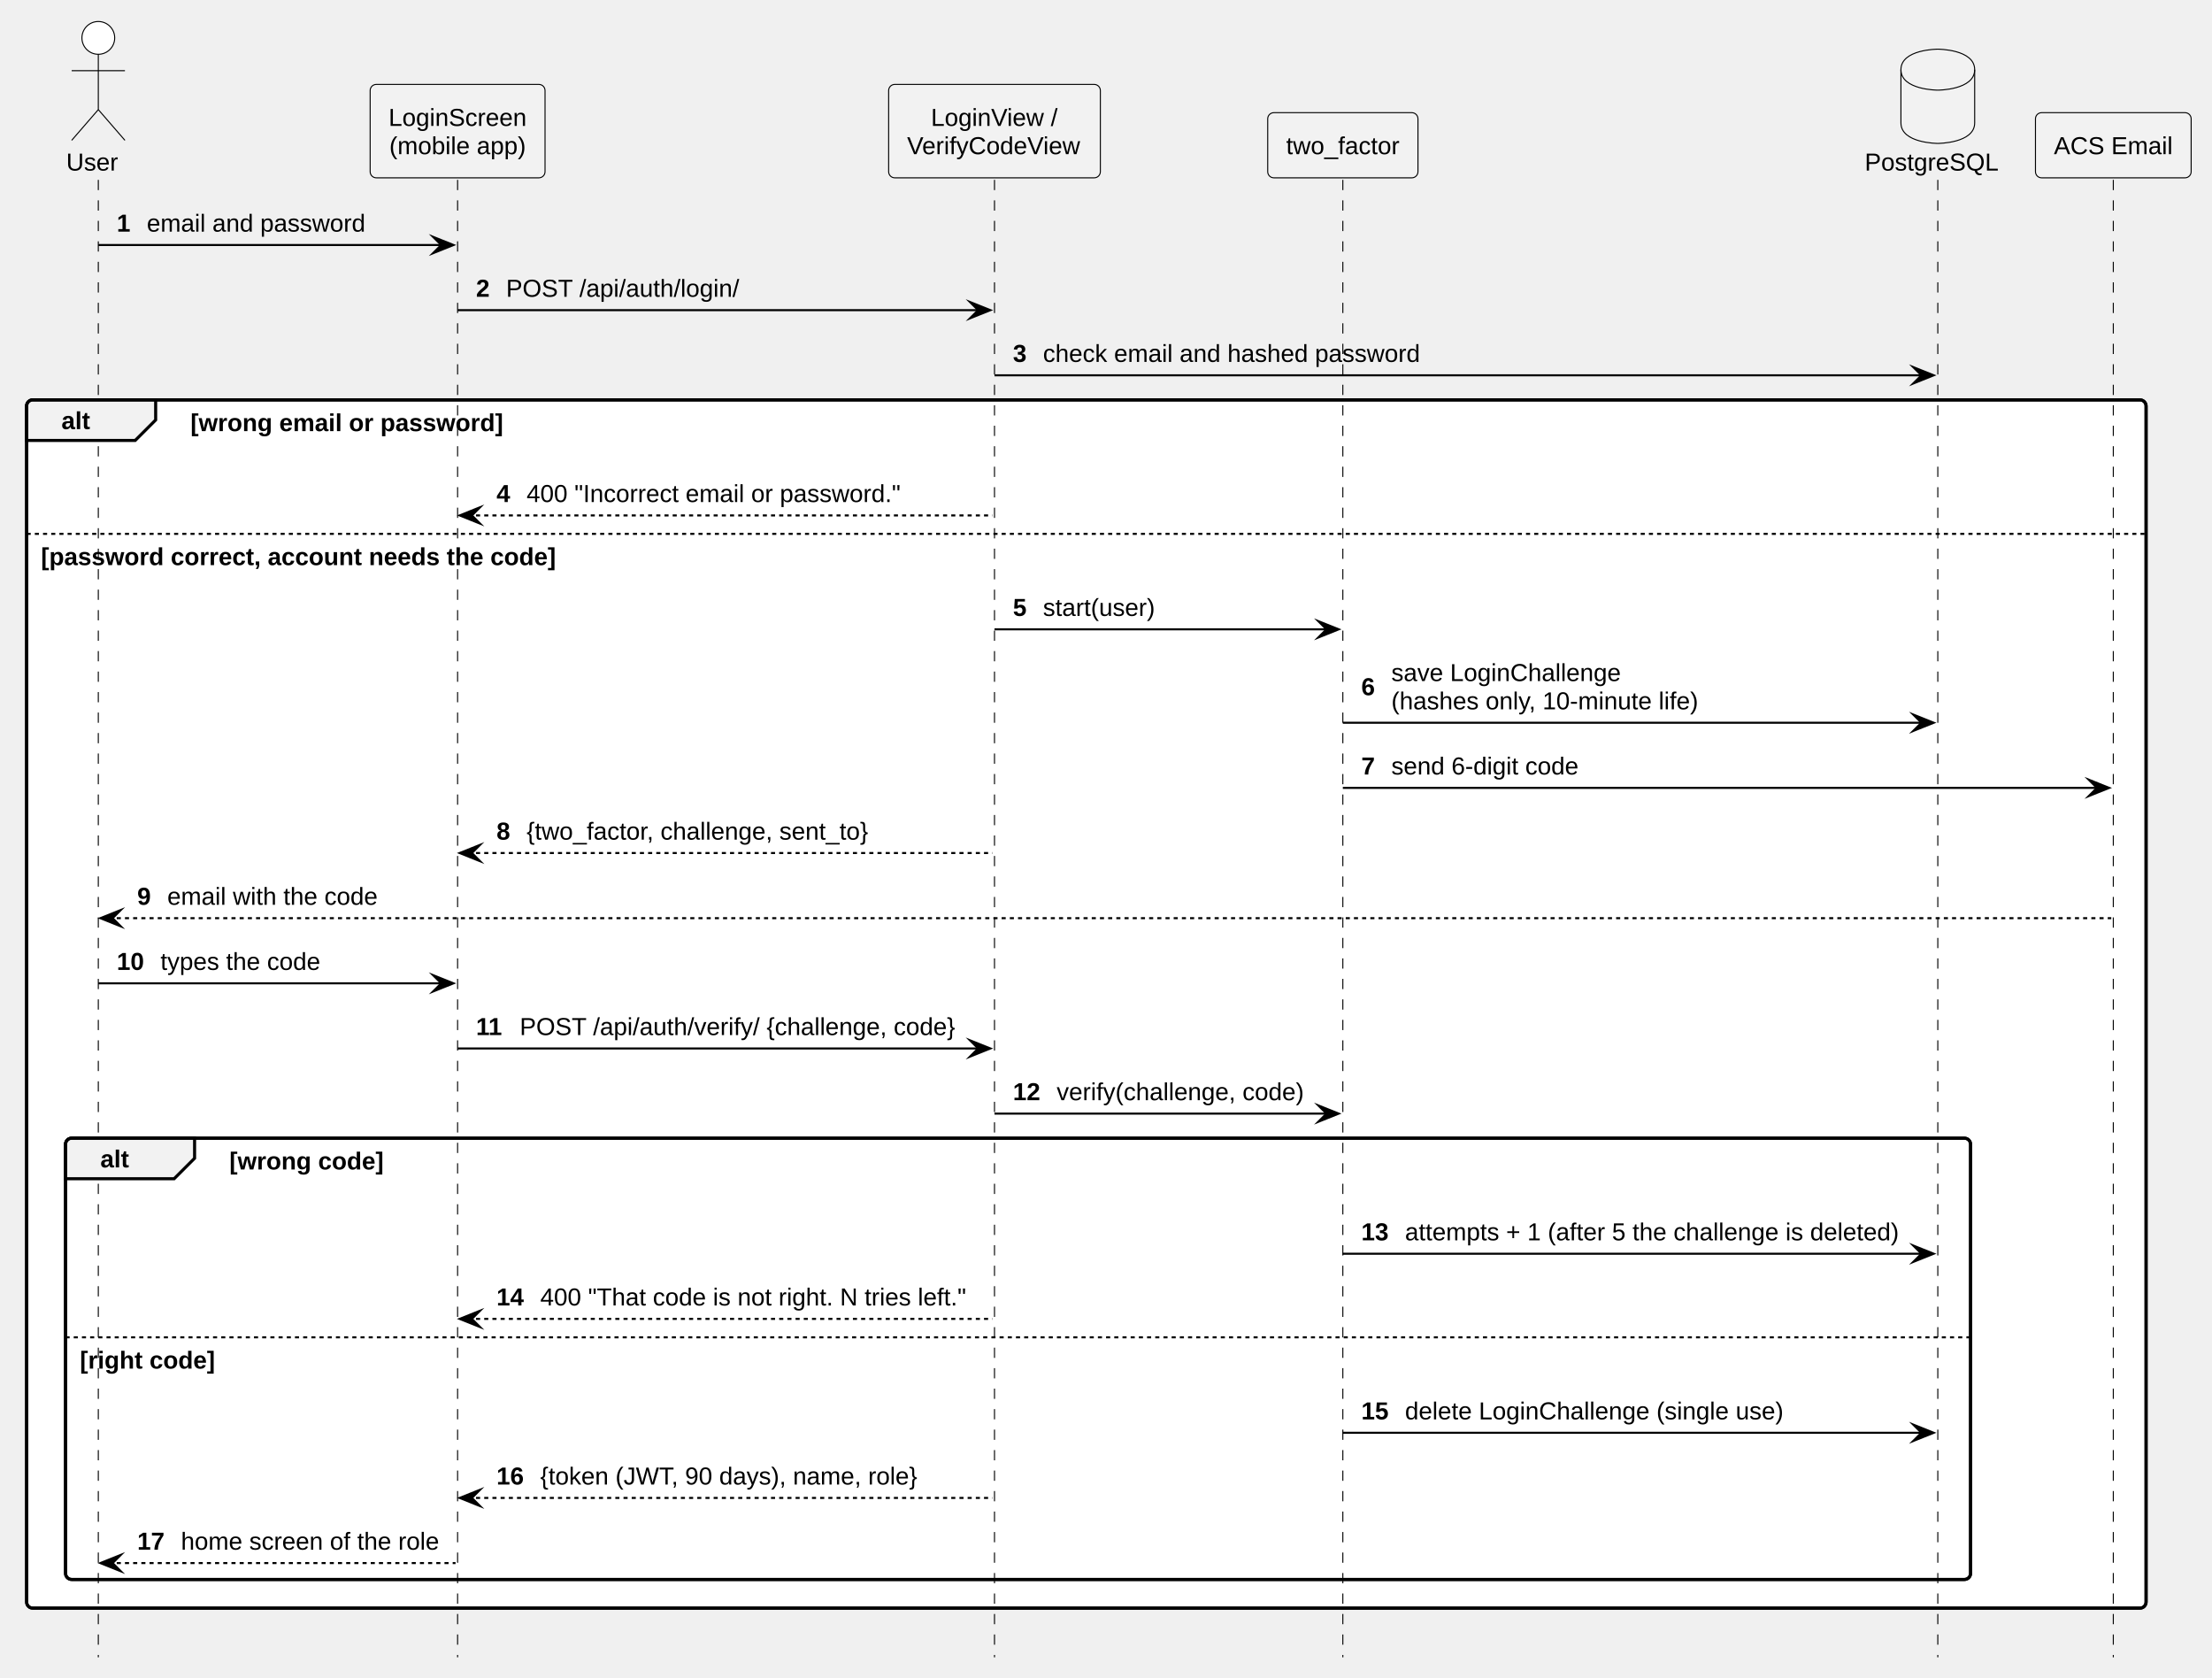
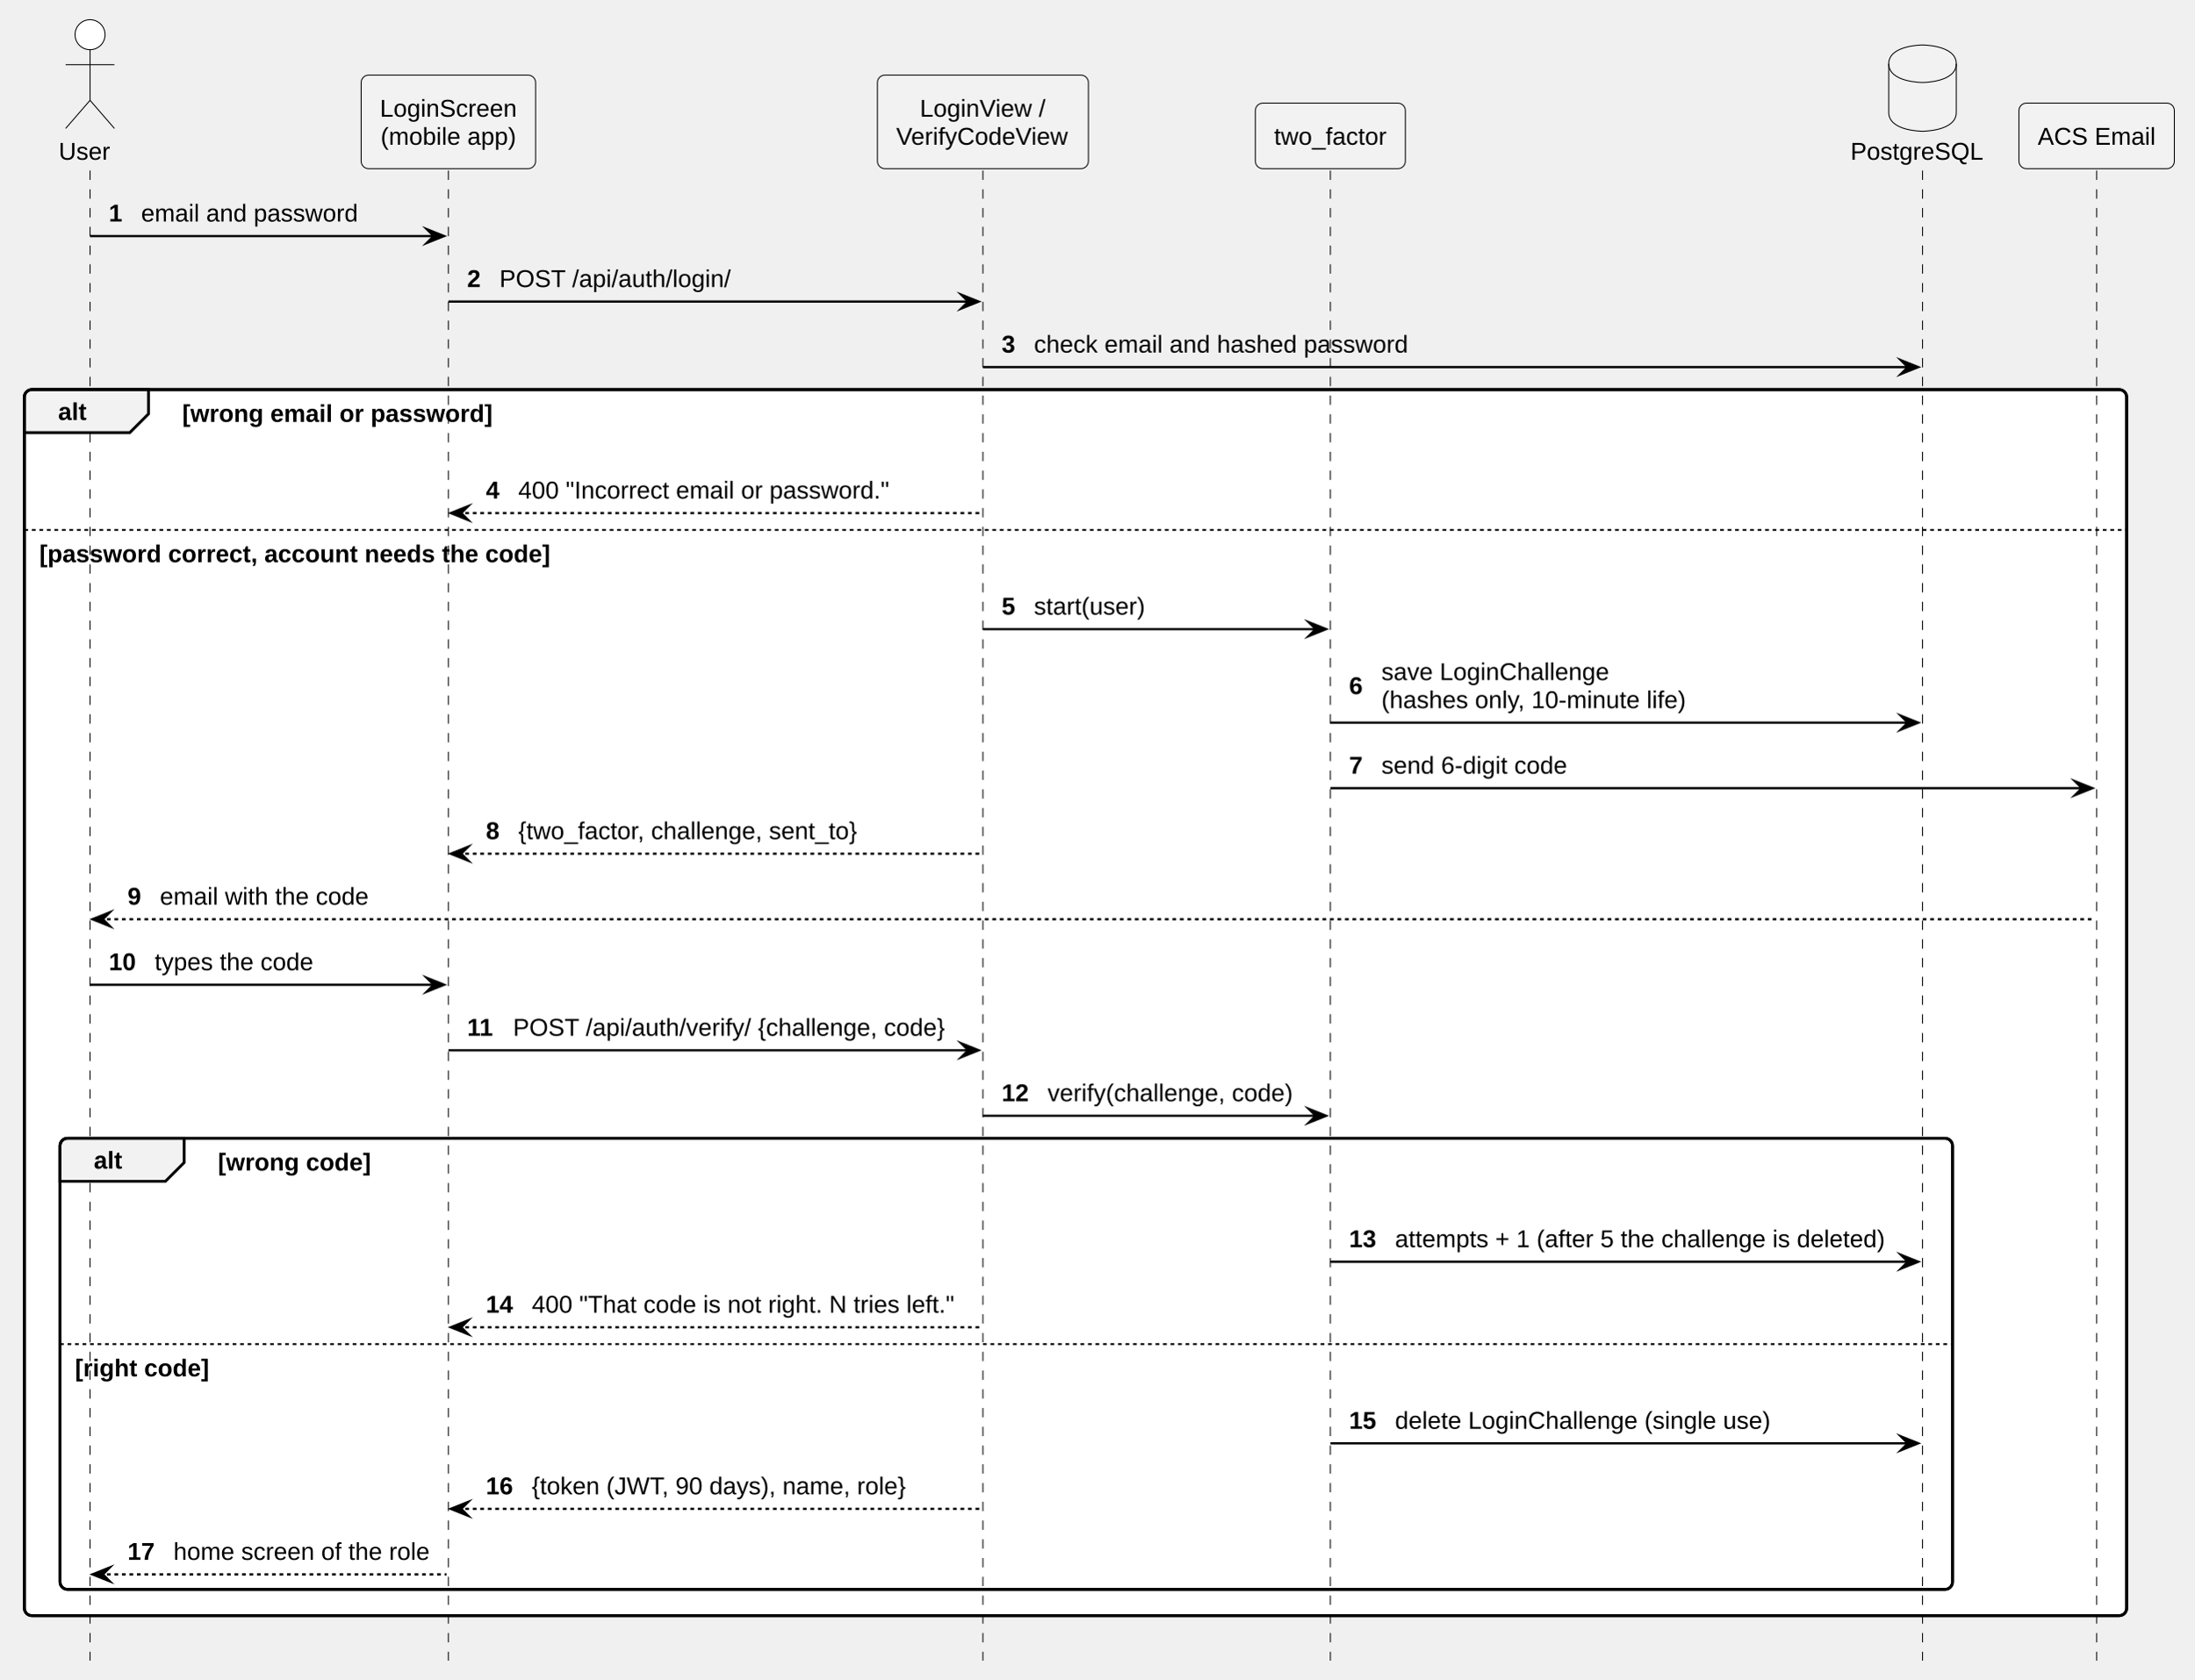
- <svg xmlns="http://www.w3.org/2000/svg" version="1.1" data-diagram-type="SEQUENCE" style="width:2250px;height:1706px;background:#FFFFFF;" width="2250px" height="1706.25px" viewBox="0 0 2250 1706" zoomAndPan="magnify" preserveAspectRatio="none" contentStyleType="text/css">
+ <svg xmlns="http://www.w3.org/2000/svg" version="1.1" data-diagram-type="SEQUENCE" style="width:2437px;height:1866px;background:#FFFFFF;" width="2437.5px" height="1866.667px" viewBox="0 0 2437 1866" zoomAndPan="magnify" preserveAspectRatio="none" contentStyleType="text/css">
  <defs />
  <g font-family="sans-serif" lengthAdjust="spacing">
-     <rect x="27.083" y="406.657" width="2155.865" height="1228.699" fill="#FFF" style="stroke:#FFF;stroke-width:2.083;" rx="6.25" ry="6.25" />
-     <rect x="27.083" y="406.657" width="2155.865" height="1228.699" fill="none" style="stroke:#000;stroke-width:3.125;" rx="6.25" ry="6.25" />
-     <rect x="66.667" y="1157.458" width="1937.76" height="448.73" fill="#FFF" style="stroke:#FFF;stroke-width:2.083;" rx="6.25" ry="6.25" />
-     <rect x="66.667" y="1157.458" width="1937.76" height="448.73" fill="none" style="stroke:#000;stroke-width:3.125;" rx="6.25" ry="6.25" />
+     <rect x="27.083" y="432.906" width="2335" height="1362.34" fill="#FFF" style="stroke:#FFF;stroke-width:2.083;" rx="8.333" ry="8.333" />
+     <rect x="27.083" y="432.906" width="2335" height="1362.34" fill="none" style="stroke:#000;stroke-width:3.125;" rx="8.333" ry="8.333" />
+     <rect x="66.667" y="1264.851" width="2102.018" height="501.229" fill="#FFF" style="stroke:#FFF;stroke-width:2.083;" rx="8.333" ry="8.333" />
+     <rect x="66.667" y="1264.851" width="2102.018" height="501.229" fill="none" style="stroke:#000;stroke-width:3.125;" rx="8.333" ry="8.333" />
    <g class="participant-lifeline" data-qualified-name="U" data-entity-uid="part1" id="part1-lifeline" data-source-line="5">
      <g>
-         <rect x="92.708" y="182.914" width="16.667" height="1502.441" fill="#000" fill-opacity="0" />
-         <line x1="100" y1="182.914" x2="100" y2="1685.356" style="stroke:#000;stroke-width:1.042;stroke-dasharray:10.417,10.417;" />
+         <rect x="92.708" y="189.477" width="16.667" height="1655.77" fill="#000" fill-opacity="0" />
+         <line x1="100" y1="189.477" x2="100" y2="1845.246" style="stroke:#000;stroke-width:1.042;stroke-dasharray:10.417,10.417;" />
      </g>
    </g>
    <g class="participant-lifeline" data-qualified-name="App" data-entity-uid="part2" id="part2-lifeline" data-source-line="6">
      <g>
-         <rect x="458.162" y="182.914" width="16.667" height="1502.441" fill="#000" fill-opacity="0" />
-         <line x1="465.454" y1="182.914" x2="465.454" y2="1685.356" style="stroke:#000;stroke-width:1.042;stroke-dasharray:10.417,10.417;" />
+         <rect x="490.7" y="189.477" width="16.667" height="1655.77" fill="#000" fill-opacity="0" />
+         <line x1="497.992" y1="189.477" x2="497.992" y2="1845.246" style="stroke:#000;stroke-width:1.042;stroke-dasharray:10.417,10.417;" />
      </g>
    </g>
    <g class="participant-lifeline" data-qualified-name="API" data-entity-uid="part3" id="part3-lifeline" data-source-line="7">
      <g>
-         <rect x="1004.293" y="182.914" width="16.667" height="1502.441" fill="#000" fill-opacity="0" />
-         <line x1="1011.584" y1="182.914" x2="1011.584" y2="1685.356" style="stroke:#000;stroke-width:1.042;stroke-dasharray:10.417,10.417;" />
+         <rect x="1084.425" y="189.477" width="16.667" height="1655.77" fill="#000" fill-opacity="0" />
+         <line x1="1091.717" y1="189.477" x2="1091.717" y2="1845.246" style="stroke:#000;stroke-width:1.042;stroke-dasharray:10.417,10.417;" />
      </g>
    </g>
    <g class="participant-lifeline" data-qualified-name="TF" data-entity-uid="part4" id="part4-lifeline" data-source-line="8">
      <g>
-         <rect x="1358.614" y="182.914" width="16.667" height="1502.441" fill="#000" fill-opacity="0" />
-         <line x1="1365.906" y1="182.914" x2="1365.906" y2="1685.356" style="stroke:#000;stroke-width:1.042;stroke-dasharray:10.417,10.417;" />
+         <rect x="1470.356" y="189.477" width="16.667" height="1655.77" fill="#000" fill-opacity="0" />
+         <line x1="1477.648" y1="189.477" x2="1477.648" y2="1845.246" style="stroke:#000;stroke-width:1.042;stroke-dasharray:10.417,10.417;" />
      </g>
    </g>
    <g class="participant-lifeline" data-qualified-name="DB" data-entity-uid="part5" id="part5-lifeline" data-source-line="9">
      <g>
-         <rect x="1963.802" y="182.914" width="16.667" height="1502.441" fill="#000" fill-opacity="0" />
-         <line x1="1971.094" y1="182.914" x2="1971.094" y2="1685.356" style="stroke:#000;stroke-width:1.042;stroke-dasharray:10.417,10.417;" />
+         <rect x="2128.06" y="189.477" width="16.667" height="1655.77" fill="#000" fill-opacity="0" />
+         <line x1="2135.352" y1="189.477" x2="2135.352" y2="1845.246" style="stroke:#000;stroke-width:1.042;stroke-dasharray:10.417,10.417;" />
      </g>
    </g>
    <g class="participant-lifeline" data-qualified-name="Mail" data-entity-uid="part6" id="part6-lifeline" data-source-line="10">
      <g>
-         <rect x="2142.324" y="182.914" width="16.667" height="1502.441" fill="#000" fill-opacity="0" />
-         <line x1="2149.615" y1="182.914" x2="2149.615" y2="1685.356" style="stroke:#000;stroke-width:1.042;stroke-dasharray:10.417,10.417;" />
+         <rect x="2321.458" y="189.477" width="16.667" height="1655.77" fill="#000" fill-opacity="0" />
+         <line x1="2328.75" y1="189.477" x2="2328.75" y2="1845.246" style="stroke:#000;stroke-width:1.042;stroke-dasharray:10.417,10.417;" />
      </g>
    </g>
    <g class="participant participant-head" data-qualified-name="U" data-entity-uid="part1" id="part1-head" data-source-line="5">
-       <text x="67.358" y="173.45" fill="#000" font-size="25" textLength="52.783" font-family="Arial">User</text>
+       <text x="65.159" y="177.487" fill="#000" font-size="27.083" textLength="57.182" font-family="Arial">User</text>
      <ellipse cx="100" cy="38.542" rx="16.667" ry="16.667" fill="#FFF" style="stroke:#000;stroke-width:1.042;" />
      <path d="M100,55.208 L100,111.458 M72.917,71.875 L127.083,71.875 M100,111.458 L72.917,142.708 M100,111.458 L127.083,142.708" style="stroke:#000;stroke-width:1.042;" fill="none" />
    </g>
    <g class="participant participant-head" data-qualified-name="App" data-entity-uid="part2" id="part2-head" data-source-line="6">
-       <rect x="376.514" y="85.836" width="177.881" height="94.995" fill="#F2F2F2" style="stroke:#000;stroke-width:1.042;" rx="6.25" ry="6.25" />
-       <text x="395.264" y="128.035" fill="#000" font-size="25" textLength="140.381" font-family="Arial">LoginScreen</text>
-       <text x="395.978" y="156.783" fill="#000" font-size="25" textLength="138.953" font-family="Arial">(mobile app)</text>
+       <rect x="401.119" y="83.44" width="193.746" height="103.953" fill="#F2F2F2" style="stroke:#000;stroke-width:1.042;" rx="8.333" ry="8.333" />
+       <text x="421.952" y="129.677" fill="#000" font-size="27.083" textLength="152.079" font-family="Arial">LoginScreen</text>
+       <text x="422.726" y="160.821" fill="#000" font-size="27.083" textLength="150.532" font-family="Arial">(mobile app)</text>
    </g>
    <g class="participant participant-head" data-qualified-name="API" data-entity-uid="part3" id="part3-head" data-source-line="7">
-       <rect x="903.906" y="85.836" width="215.356" height="94.995" fill="#F2F2F2" style="stroke:#000;stroke-width:1.042;" rx="6.25" ry="6.25" />
-       <text x="946.96" y="128.035" fill="#000" font-size="25" textLength="129.248" font-family="Arial">LoginView /</text>
-       <text x="922.656" y="156.783" fill="#000" font-size="25" textLength="177.856" font-family="Arial">VerifyCodeView</text>
+       <rect x="974.544" y="83.44" width="234.344" height="103.953" fill="#F2F2F2" style="stroke:#000;stroke-width:1.042;" rx="8.333" ry="8.333" />
+       <text x="1021.707" y="129.677" fill="#000" font-size="27.083" textLength="140.019" font-family="Arial">LoginView /</text>
+       <text x="995.378" y="160.821" fill="#000" font-size="27.083" textLength="192.678" font-family="Arial">VerifyCodeView</text>
    </g>
    <g class="participant participant-head" data-qualified-name="TF" data-entity-uid="part4" id="part4-head" data-source-line="8">
-       <rect x="1289.49" y="114.583" width="152.832" height="66.248" fill="#F2F2F2" style="stroke:#000;stroke-width:1.042;" rx="6.25" ry="6.25" />
-       <text x="1308.24" y="156.783" fill="#000" font-size="25" textLength="115.332" font-family="Arial">two_factor</text>
+       <rect x="1394.343" y="114.583" width="166.61" height="72.81" fill="#F2F2F2" style="stroke:#000;stroke-width:1.042;" rx="8.333" ry="8.333" />
+       <text x="1415.176" y="160.821" fill="#000" font-size="27.083" textLength="124.943" font-family="Arial">two_factor</text>
    </g>
    <g class="participant participant-head" data-qualified-name="DB" data-entity-uid="part5" id="part5-head" data-source-line="9">
-       <text x="1896.753" y="173.45" fill="#000" font-size="25" textLength="136.182" font-family="Arial">PostgreSQL</text>
-       <path d="M1933.594,70.833 C1933.594,50 1971.094,50 1971.094,50 C1971.094,50 2008.594,50 2008.594,70.833 L2008.594,125 C2008.594,145.833 1971.094,145.833 1971.094,145.833 C1971.094,145.833 1933.594,145.833 1933.594,125 L1933.594,70.833" style="stroke:#000;stroke-width:1.042;" fill="#F2F2F2" />
-       <path d="M1933.594,70.833 C1933.594,91.667 1971.094,91.667 1971.094,91.667 C1971.094,91.667 2008.594,91.667 2008.594,70.833" style="stroke:#000;stroke-width:1.042;" fill="none" />
+       <text x="2055.337" y="177.487" fill="#000" font-size="27.083" textLength="147.53" font-family="Arial">PostgreSQL</text>
+       <path d="M2097.852,70.833 C2097.852,50 2135.352,50 2135.352,50 C2135.352,50 2172.852,50 2172.852,70.833 L2172.852,125 C2172.852,145.833 2135.352,145.833 2135.352,145.833 C2135.352,145.833 2097.852,145.833 2097.852,125 L2097.852,70.833" style="stroke:#000;stroke-width:1.042;" fill="#F2F2F2" />
+       <path d="M2097.852,70.833 C2097.852,91.667 2135.352,91.667 2135.352,91.667 C2135.352,91.667 2172.852,91.667 2172.852,70.833" style="stroke:#000;stroke-width:1.042;" fill="none" />
    </g>
    <g class="participant participant-head" data-qualified-name="Mail" data-entity-uid="part6" id="part6-head" data-source-line="10">
-       <rect x="2070.435" y="114.583" width="158.362" height="66.248" fill="#F2F2F2" style="stroke:#000;stroke-width:1.042;" rx="6.25" ry="6.25" />
-       <text x="2089.185" y="156.783" fill="#000" font-size="25" textLength="120.862" font-family="Arial">ACS Email</text>
+       <rect x="2242.45" y="114.583" width="172.6" height="72.81" fill="#F2F2F2" style="stroke:#000;stroke-width:1.042;" rx="8.333" ry="8.333" />
+       <text x="2263.283" y="160.821" fill="#000" font-size="27.083" textLength="130.934" font-family="Arial">ACS Email</text>
    </g>
    <g class="message" data-entity-1="part1" data-entity-2="part2" id="msg1" data-source-line="12">
-       <polygon points="440.454,240.828,461.287,249.162,440.454,257.495,448.787,249.162" fill="#000" style="stroke:#000;stroke-width:2.083;stroke-linejoin:miter;stroke-miterlimit:10;" />
-       <line x1="100" y1="249.162" x2="452.954" y2="249.162" style="stroke:#000;stroke-width:2.083;" />
-       <text x="118.75" y="235.531" fill="#000" font-size="25" font-weight="700" font-family="Arial">1</text>
-       <text x="149.32" y="235.531" fill="#000" font-size="25" textLength="222.339" font-family="Arial">email and password</text>
+       <polygon points="472.992,253.953,493.825,262.286,472.992,270.62,481.325,262.286" fill="#000" style="stroke:#000;stroke-width:2.083;stroke-linejoin:miter;stroke-miterlimit:10;" />
+       <line x1="100" y1="262.286" x2="485.492" y2="262.286" style="stroke:#000;stroke-width:2.5;" />
+       <text x="120.833" y="246.13" fill="#000" font-size="27.083" font-weight="700" font-family="Arial">1</text>
+       <text x="156.729" y="246.13" fill="#000" font-size="27.083" textLength="240.867" font-family="Arial">email and password</text>
    </g>
    <g class="message" data-entity-1="part2" data-entity-2="part3" id="msg2" data-source-line="13">
-       <polygon points="986.584,307.076,1007.418,315.409,986.584,323.743,994.918,315.409" fill="#000" style="stroke:#000;stroke-width:2.083;stroke-linejoin:miter;stroke-miterlimit:10;" />
-       <line x1="465.454" y1="315.409" x2="999.084" y2="315.409" style="stroke:#000;stroke-width:2.083;" />
-       <text x="484.204" y="301.778" fill="#000" font-size="25" font-weight="700" font-family="Arial">2</text>
-       <text x="514.775" y="301.778" fill="#000" font-size="25" textLength="237.634" font-family="Arial">POST /api/auth/login/</text>
+       <polygon points="1066.717,326.763,1087.55,335.096,1066.717,343.43,1075.05,335.096" fill="#000" style="stroke:#000;stroke-width:2.083;stroke-linejoin:miter;stroke-miterlimit:10;" />
+       <line x1="497.992" y1="335.096" x2="1079.217" y2="335.096" style="stroke:#000;stroke-width:2.5;" />
+       <text x="518.825" y="318.94" fill="#000" font-size="27.083" font-weight="700" font-family="Arial">2</text>
+       <text x="554.721" y="318.94" fill="#000" font-size="27.083" textLength="257.437" font-family="Arial">POST /api/auth/login/</text>
    </g>
    <g class="message" data-entity-1="part3" data-entity-2="part5" id="msg3" data-source-line="14">
-       <polygon points="1946.094,373.324,1966.927,381.657,1946.094,389.99,1954.427,381.657" fill="#000" style="stroke:#000;stroke-width:2.083;stroke-linejoin:miter;stroke-miterlimit:10;" />
-       <line x1="1011.584" y1="381.657" x2="1958.594" y2="381.657" style="stroke:#000;stroke-width:2.083;" />
-       <text x="1030.334" y="368.026" fill="#000" font-size="25" font-weight="700" font-family="Arial">3</text>
-       <text x="1060.905" y="368.026" fill="#000" font-size="25" textLength="383.557" font-family="Arial">check email and hashed password</text>
+       <polygon points="2110.352,399.573,2131.185,407.906,2110.352,416.239,2118.685,407.906" fill="#000" style="stroke:#000;stroke-width:2.083;stroke-linejoin:miter;stroke-miterlimit:10;" />
+       <line x1="1091.717" y1="407.906" x2="2122.852" y2="407.906" style="stroke:#000;stroke-width:2.5;" />
+       <text x="1112.55" y="391.75" fill="#000" font-size="27.083" font-weight="700" font-family="Arial">3</text>
+       <text x="1148.446" y="391.75" fill="#000" font-size="27.083" textLength="415.52" font-family="Arial">check email and hashed password</text>
    </g>
-     <path d="M33.333,406.657 L158.341,406.657 L158.341,427.071 L137.508,447.904 L27.083,447.904 L27.083,412.907 A6.25,6.25 0 0 1 33.333,406.657" style="stroke:#000;stroke-width:3.125;" fill="#F2F2F2" />
-     <rect x="27.083" y="406.657" width="2155.865" height="1228.699" fill="none" style="stroke:#000;stroke-width:3.125;" rx="6.25" ry="6.25" />
-     <text x="62.5" y="436.357" fill="#000" font-size="25" textLength="29.175" font-weight="700" font-family="Arial">alt</text>
-     <text x="193.758" y="438.44" fill="#000" font-size="25" textLength="318.103" font-weight="700" font-family="Arial">[wrong email or password]</text>
+     <path d="M35.417,432.906 L164.939,432.906 L164.939,459.883 L144.106,480.716 L27.083,480.716 L27.083,441.239 A8.333,8.333 0 0 1 35.417,432.906" style="stroke:#000;stroke-width:3.125;" fill="#F2F2F2" />
+     <rect x="27.083" y="432.906" width="2335" height="1362.34" fill="none" style="stroke:#000;stroke-width:3.125;" rx="8.333" ry="8.333" />
+     <text x="64.583" y="466.643" fill="#000" font-size="27.083" textLength="31.606" font-weight="700" font-family="Arial">alt</text>
+     <text x="202.439" y="468.727" fill="#000" font-size="27.083" textLength="344.612" font-weight="700" font-family="Arial">[wrong email or password]</text>
    <g class="message" data-entity-1="part3" data-entity-2="part2" id="msg4" data-source-line="16">
-       <polygon points="488.371,515.816,467.537,524.15,488.371,532.483,480.037,524.15" fill="#000" style="stroke:#000;stroke-width:2.083;stroke-linejoin:miter;stroke-miterlimit:10;" />
-       <line x1="475.871" y1="524.15" x2="1009.501" y2="524.15" style="stroke:#000;stroke-width:2.083;stroke-dasharray:4.167,4.167;" />
-       <text x="505.037" y="510.518" fill="#000" font-size="25" font-weight="700" font-family="Arial">4</text>
-       <text x="535.608" y="510.518" fill="#000" font-size="25" textLength="380.408" font-family="Arial">400 "Incorrect email or password."</text>
+       <polygon points="520.909,561.752,500.075,570.086,520.909,578.419,512.575,570.086" fill="#000" style="stroke:#000;stroke-width:2.083;stroke-linejoin:miter;stroke-miterlimit:10;" />
+       <line x1="508.409" y1="570.086" x2="1089.633" y2="570.086" style="stroke:#000;stroke-width:2.5;stroke-dasharray:4.167,4.167;" />
+       <text x="539.659" y="553.93" fill="#000" font-size="27.083" font-weight="700" font-family="Arial">4</text>
+       <text x="575.554" y="553.93" fill="#000" font-size="27.083" textLength="412.108" font-family="Arial">400 "Incorrect email or password."</text>
    </g>
-     <line x1="27.083" y1="542.9" x2="2182.949" y2="542.9" style="stroke:#000;stroke-width:2.083;stroke-dasharray:4.167,4.167;" />
-     <text x="41.667" y="574.683" fill="#000" font-size="25" textLength="523.743" font-weight="700" font-family="Arial">[password correct, account needs the code]</text>
+     <line x1="27.083" y1="588.836" x2="2362.083" y2="588.836" style="stroke:#000;stroke-width:2.083;stroke-dasharray:4.167,4.167;" />
+     <text x="43.75" y="624.656" fill="#000" font-size="27.083" textLength="567.388" font-weight="700" font-family="Arial">[password correct, account needs the code]</text>
    <g class="message" data-entity-1="part3" data-entity-2="part4" id="msg5" data-source-line="18">
-       <polygon points="1340.906,631.645,1361.739,639.978,1340.906,648.311,1349.239,639.978" fill="#000" style="stroke:#000;stroke-width:2.083;stroke-linejoin:miter;stroke-miterlimit:10;" />
-       <line x1="1011.584" y1="639.978" x2="1353.406" y2="639.978" style="stroke:#000;stroke-width:2.083;" />
-       <text x="1030.334" y="626.347" fill="#000" font-size="25" font-weight="700" font-family="Arial">5</text>
-       <text x="1060.905" y="626.347" fill="#000" font-size="25" textLength="113.904" font-family="Arial">start(user)</text>
+       <polygon points="1452.648,690.705,1473.481,699.039,1452.648,707.372,1460.981,699.039" fill="#000" style="stroke:#000;stroke-width:2.083;stroke-linejoin:miter;stroke-miterlimit:10;" />
+       <line x1="1091.717" y1="699.039" x2="1465.148" y2="699.039" style="stroke:#000;stroke-width:2.5;" />
+       <text x="1112.55" y="682.883" fill="#000" font-size="27.083" font-weight="700" font-family="Arial">5</text>
+       <text x="1148.446" y="682.883" fill="#000" font-size="27.083" textLength="123.396" font-family="Arial">start(user)</text>
    </g>
    <g class="message" data-entity-1="part4" data-entity-2="part5" id="msg6" data-source-line="19">
-       <polygon points="1946.094,726.64,1966.927,734.973,1946.094,743.306,1954.427,734.973" fill="#000" style="stroke:#000;stroke-width:2.083;stroke-linejoin:miter;stroke-miterlimit:10;" />
-       <line x1="1365.906" y1="734.973" x2="1958.594" y2="734.973" style="stroke:#000;stroke-width:2.083;" />
-       <text x="1384.656" y="706.968" fill="#000" font-size="25" font-weight="700" font-family="Arial">6</text>
-       <text x="1415.226" y="692.594" fill="#000" font-size="25" textLength="233.508" font-family="Arial">save LoginChallenge</text>
-       <text x="1415.226" y="721.342" fill="#000" font-size="25" textLength="314.038" font-family="Arial">(hashes only, 10-minute life)</text>
+       <polygon points="2110.352,794.658,2131.185,802.992,2110.352,811.325,2118.685,802.992" fill="#000" style="stroke:#000;stroke-width:2.083;stroke-linejoin:miter;stroke-miterlimit:10;" />
+       <line x1="1477.648" y1="802.992" x2="2122.852" y2="802.992" style="stroke:#000;stroke-width:2.5;" />
+       <text x="1498.481" y="771.264" fill="#000" font-size="27.083" font-weight="700" font-family="Arial">6</text>
+       <text x="1534.377" y="755.693" fill="#000" font-size="27.083" textLength="252.967" font-family="Arial">save LoginChallenge</text>
+       <text x="1534.377" y="786.836" fill="#000" font-size="27.083" textLength="340.208" font-family="Arial">(hashes only, 10-minute life)</text>
    </g>
    <g class="message" data-entity-1="part4" data-entity-2="part6" id="msg7" data-source-line="20">
-       <polygon points="2124.615,792.887,2145.449,801.221,2124.615,809.554,2132.949,801.221" fill="#000" style="stroke:#000;stroke-width:2.083;stroke-linejoin:miter;stroke-miterlimit:10;" />
-       <line x1="1365.906" y1="801.221" x2="2137.115" y2="801.221" style="stroke:#000;stroke-width:2.083;" />
-       <text x="1384.656" y="787.59" fill="#000" font-size="25" font-weight="700" font-family="Arial">7</text>
-       <text x="1415.226" y="787.59" fill="#000" font-size="25" textLength="190.405" font-family="Arial">send 6-digit code</text>
+       <polygon points="2303.75,867.468,2324.583,875.802,2303.75,884.135,2312.083,875.802" fill="#000" style="stroke:#000;stroke-width:2.083;stroke-linejoin:miter;stroke-miterlimit:10;" />
+       <line x1="1477.648" y1="875.802" x2="2316.25" y2="875.802" style="stroke:#000;stroke-width:2.5;" />
+       <text x="1498.481" y="859.646" fill="#000" font-size="27.083" font-weight="700" font-family="Arial">7</text>
+       <text x="1534.377" y="859.646" fill="#000" font-size="27.083" textLength="206.272" font-family="Arial">send 6-digit code</text>
    </g>
    <g class="message" data-entity-1="part3" data-entity-2="part2" id="msg8" data-source-line="21">
-       <polygon points="488.371,859.135,467.537,867.468,488.371,875.802,480.037,867.468" fill="#000" style="stroke:#000;stroke-width:2.083;stroke-linejoin:miter;stroke-miterlimit:10;" />
-       <line x1="475.871" y1="867.468" x2="1009.501" y2="867.468" style="stroke:#000;stroke-width:2.083;stroke-dasharray:4.167,4.167;" />
-       <text x="505.037" y="853.837" fill="#000" font-size="25" font-weight="700" font-family="Arial">8</text>
-       <text x="535.608" y="853.837" fill="#000" font-size="25" textLength="348.853" font-family="Arial">{two_factor, challenge, sent_to}</text>
+       <polygon points="520.909,940.278,500.075,948.611,520.909,956.945,512.575,948.611" fill="#000" style="stroke:#000;stroke-width:2.083;stroke-linejoin:miter;stroke-miterlimit:10;" />
+       <line x1="508.409" y1="948.611" x2="1089.633" y2="948.611" style="stroke:#000;stroke-width:2.5;stroke-dasharray:4.167,4.167;" />
+       <text x="539.659" y="932.455" fill="#000" font-size="27.083" font-weight="700" font-family="Arial">8</text>
+       <text x="575.554" y="932.455" fill="#000" font-size="27.083" textLength="377.924" font-family="Arial">{two_factor, challenge, sent_to}</text>
    </g>
    <g class="message" data-entity-1="part6" data-entity-2="part1" id="msg9" data-source-line="22">
-       <polygon points="122.917,925.382,102.083,933.716,122.917,942.049,114.583,933.716" fill="#000" style="stroke:#000;stroke-width:2.083;stroke-linejoin:miter;stroke-miterlimit:10;" />
-       <line x1="110.417" y1="933.716" x2="2147.532" y2="933.716" style="stroke:#000;stroke-width:2.083;stroke-dasharray:4.167,4.167;" />
-       <text x="139.583" y="920.085" fill="#000" font-size="25" font-weight="700" font-family="Arial">9</text>
-       <text x="170.154" y="920.085" fill="#000" font-size="25" textLength="214.001" font-family="Arial">email with the code</text>
+       <polygon points="122.917,1013.088,102.083,1021.421,122.917,1029.755,114.583,1021.421" fill="#000" style="stroke:#000;stroke-width:2.083;stroke-linejoin:miter;stroke-miterlimit:10;" />
+       <line x1="110.417" y1="1021.421" x2="2326.667" y2="1021.421" style="stroke:#000;stroke-width:2.5;stroke-dasharray:4.167,4.167;" />
+       <text x="141.667" y="1005.265" fill="#000" font-size="27.083" font-weight="700" font-family="Arial">9</text>
+       <text x="177.562" y="1005.265" fill="#000" font-size="27.083" textLength="231.835" font-family="Arial">email with the code</text>
    </g>
    <g class="message" data-entity-1="part1" data-entity-2="part2" id="msg10" data-source-line="23">
-       <polygon points="440.454,991.63,461.287,999.963,440.454,1008.297,448.787,999.963" fill="#000" style="stroke:#000;stroke-width:2.083;stroke-linejoin:miter;stroke-miterlimit:10;" />
-       <line x1="100" y1="999.963" x2="452.954" y2="999.963" style="stroke:#000;stroke-width:2.083;" />
-       <text x="118.75" y="986.332" fill="#000" font-size="25" textLength="27.808" font-weight="700" font-family="Arial">10</text>
-       <text x="163.224" y="986.332" fill="#000" font-size="25" textLength="162.61" font-family="Arial">types the code</text>
+       <polygon points="472.992,1085.898,493.825,1094.231,472.992,1102.564,481.325,1094.231" fill="#000" style="stroke:#000;stroke-width:2.083;stroke-linejoin:miter;stroke-miterlimit:10;" />
+       <line x1="100" y1="1094.231" x2="485.492" y2="1094.231" style="stroke:#000;stroke-width:2.5;" />
+       <text x="120.833" y="1078.075" fill="#000" font-size="27.083" textLength="30.125" font-weight="700" font-family="Arial">10</text>
+       <text x="171.792" y="1078.075" fill="#000" font-size="27.083" textLength="176.161" font-family="Arial">types the code</text>
    </g>
    <g class="message" data-entity-1="part2" data-entity-2="part3" id="msg11" data-source-line="24">
-       <polygon points="986.584,1057.878,1007.418,1066.211,986.584,1074.544,994.918,1066.211" fill="#000" style="stroke:#000;stroke-width:2.083;stroke-linejoin:miter;stroke-miterlimit:10;" />
-       <line x1="465.454" y1="1066.211" x2="999.084" y2="1066.211" style="stroke:#000;stroke-width:2.083;" />
-       <text x="484.204" y="1052.58" fill="#000" font-size="25" textLength="27.808" font-weight="700" font-family="Arial">11</text>
-       <text x="528.678" y="1052.58" fill="#000" font-size="25" textLength="443.323" font-family="Arial">POST /api/auth/verify/ {challenge, code}</text>
+       <polygon points="1066.717,1158.708,1087.55,1167.041,1066.717,1175.374,1075.05,1167.041" fill="#000" style="stroke:#000;stroke-width:2.083;stroke-linejoin:miter;stroke-miterlimit:10;" />
+       <line x1="497.992" y1="1167.041" x2="1079.217" y2="1167.041" style="stroke:#000;stroke-width:2.5;" />
+       <text x="518.825" y="1150.885" fill="#000" font-size="27.083" textLength="30.125" font-weight="700" font-family="Arial">11</text>
+       <text x="569.784" y="1150.885" fill="#000" font-size="27.083" textLength="480.266" font-family="Arial">POST /api/auth/verify/ {challenge, code}</text>
    </g>
    <g class="message" data-entity-1="part3" data-entity-2="part4" id="msg12" data-source-line="25">
-       <polygon points="1340.906,1124.125,1361.739,1132.458,1340.906,1140.792,1349.239,1132.458" fill="#000" style="stroke:#000;stroke-width:2.083;stroke-linejoin:miter;stroke-miterlimit:10;" />
-       <line x1="1011.584" y1="1132.458" x2="1353.406" y2="1132.458" style="stroke:#000;stroke-width:2.083;" />
-       <text x="1030.334" y="1118.827" fill="#000" font-size="25" textLength="27.808" font-weight="700" font-family="Arial">12</text>
-       <text x="1074.809" y="1118.827" fill="#000" font-size="25" textLength="251.514" font-family="Arial">verify(challenge, code)</text>
+       <polygon points="1452.648,1231.518,1473.481,1239.851,1452.648,1248.184,1460.981,1239.851" fill="#000" style="stroke:#000;stroke-width:2.083;stroke-linejoin:miter;stroke-miterlimit:10;" />
+       <line x1="1091.717" y1="1239.851" x2="1465.148" y2="1239.851" style="stroke:#000;stroke-width:2.5;" />
+       <text x="1112.55" y="1223.695" fill="#000" font-size="27.083" textLength="30.125" font-weight="700" font-family="Arial">12</text>
+       <text x="1163.508" y="1223.695" fill="#000" font-size="27.083" textLength="272.473" font-family="Arial">verify(challenge, code)</text>
    </g>
-     <path d="M72.917,1157.458 L197.925,1157.458 L197.925,1177.873 L177.091,1198.706 L66.667,1198.706 L66.667,1163.708 A6.25,6.25 0 0 1 72.917,1157.458" style="stroke:#000;stroke-width:3.125;" fill="#F2F2F2" />
-     <rect x="66.667" y="1157.458" width="1937.76" height="448.73" fill="none" style="stroke:#000;stroke-width:3.125;" rx="6.25" ry="6.25" />
-     <text x="102.083" y="1187.158" fill="#000" font-size="25" textLength="29.175" font-weight="700" font-family="Arial">alt</text>
-     <text x="233.341" y="1189.242" fill="#000" font-size="25" textLength="156.934" font-weight="700" font-family="Arial">[wrong code]</text>
+     <path d="M75,1264.851 L204.523,1264.851 L204.523,1291.827 L183.689,1312.661 L66.667,1312.661 L66.667,1273.184 A8.333,8.333 0 0 1 75,1264.851" style="stroke:#000;stroke-width:3.125;" fill="#F2F2F2" />
+     <rect x="66.667" y="1264.851" width="2102.018" height="501.229" fill="none" style="stroke:#000;stroke-width:3.125;" rx="8.333" ry="8.333" />
+     <text x="104.167" y="1298.588" fill="#000" font-size="27.083" textLength="31.606" font-weight="700" font-family="Arial">alt</text>
+     <text x="242.023" y="1300.671" fill="#000" font-size="27.083" textLength="170.011" font-weight="700" font-family="Arial">[wrong code]</text>
    <g class="message" data-entity-1="part4" data-entity-2="part5" id="msg13" data-source-line="27">
-       <polygon points="1946.094,1266.618,1966.927,1274.951,1946.094,1283.285,1954.427,1274.951" fill="#000" style="stroke:#000;stroke-width:2.083;stroke-linejoin:miter;stroke-miterlimit:10;" />
-       <line x1="1365.906" y1="1274.951" x2="1958.594" y2="1274.951" style="stroke:#000;stroke-width:2.083;" />
-       <text x="1384.656" y="1261.32" fill="#000" font-size="25" textLength="27.808" font-weight="700" font-family="Arial">13</text>
-       <text x="1429.13" y="1261.32" fill="#000" font-size="25" textLength="502.38" font-family="Arial">attempts + 1 (after 5 the challenge is deleted)</text>
+       <polygon points="2110.352,1393.697,2131.185,1402.03,2110.352,1410.364,2118.685,1402.03" fill="#000" style="stroke:#000;stroke-width:2.083;stroke-linejoin:miter;stroke-miterlimit:10;" />
+       <line x1="1477.648" y1="1402.03" x2="2122.852" y2="1402.03" style="stroke:#000;stroke-width:2.5;" />
+       <text x="1498.481" y="1385.874" fill="#000" font-size="27.083" textLength="30.125" font-weight="700" font-family="Arial">13</text>
+       <text x="1549.439" y="1385.874" fill="#000" font-size="27.083" textLength="544.245" font-family="Arial">attempts + 1 (after 5 the challenge is deleted)</text>
    </g>
    <g class="message" data-entity-1="part3" data-entity-2="part2" id="msg14" data-source-line="28">
-       <polygon points="488.371,1332.865,467.537,1341.199,488.371,1349.532,480.037,1341.199" fill="#000" style="stroke:#000;stroke-width:2.083;stroke-linejoin:miter;stroke-miterlimit:10;" />
-       <line x1="475.871" y1="1341.199" x2="1009.501" y2="1341.199" style="stroke:#000;stroke-width:2.083;stroke-dasharray:4.167,4.167;" />
-       <text x="505.037" y="1327.568" fill="#000" font-size="25" textLength="27.808" font-weight="700" font-family="Arial">14</text>
-       <text x="549.512" y="1327.568" fill="#000" font-size="25" textLength="433.228" font-family="Arial">400 "That code is not right. N tries left."</text>
+       <polygon points="520.909,1466.507,500.075,1474.84,520.909,1483.174,512.575,1474.84" fill="#000" style="stroke:#000;stroke-width:2.083;stroke-linejoin:miter;stroke-miterlimit:10;" />
+       <line x1="508.409" y1="1474.84" x2="1089.633" y2="1474.84" style="stroke:#000;stroke-width:2.5;stroke-dasharray:4.167,4.167;" />
+       <text x="539.659" y="1458.684" fill="#000" font-size="27.083" textLength="30.125" font-weight="700" font-family="Arial">14</text>
+       <text x="590.617" y="1458.684" fill="#000" font-size="27.083" textLength="469.33" font-family="Arial">400 "That code is not right. N tries left."</text>
    </g>
-     <line x1="66.667" y1="1359.949" x2="2004.427" y2="1359.949" style="stroke:#000;stroke-width:2.083;stroke-dasharray:4.167,4.167;" />
-     <text x="81.25" y="1391.732" fill="#000" font-size="25" textLength="137.488" font-weight="700" font-family="Arial">[right code]</text>
+     <line x1="66.667" y1="1493.59" x2="2168.685" y2="1493.59" style="stroke:#000;stroke-width:2.083;stroke-dasharray:4.167,4.167;" />
+     <text x="83.333" y="1529.411" fill="#000" font-size="27.083" textLength="148.945" font-weight="700" font-family="Arial">[right code]</text>
    <g class="message" data-entity-1="part4" data-entity-2="part5" id="msg15" data-source-line="30">
-       <polygon points="1946.094,1448.694,1966.927,1457.027,1946.094,1465.361,1954.427,1457.027" fill="#000" style="stroke:#000;stroke-width:2.083;stroke-linejoin:miter;stroke-miterlimit:10;" />
-       <line x1="1365.906" y1="1457.027" x2="1958.594" y2="1457.027" style="stroke:#000;stroke-width:2.083;" />
-       <text x="1384.656" y="1443.396" fill="#000" font-size="25" textLength="27.808" font-weight="700" font-family="Arial">15</text>
-       <text x="1429.13" y="1443.396" fill="#000" font-size="25" textLength="384.985" font-family="Arial">delete LoginChallenge (single use)</text>
+       <polygon points="2110.352,1595.46,2131.185,1603.793,2110.352,1612.127,2118.685,1603.793" fill="#000" style="stroke:#000;stroke-width:2.083;stroke-linejoin:miter;stroke-miterlimit:10;" />
+       <line x1="1477.648" y1="1603.793" x2="2122.852" y2="1603.793" style="stroke:#000;stroke-width:2.5;" />
+       <text x="1498.481" y="1587.637" fill="#000" font-size="27.083" textLength="30.125" font-weight="700" font-family="Arial">15</text>
+       <text x="1549.439" y="1587.637" fill="#000" font-size="27.083" textLength="417.067" font-family="Arial">delete LoginChallenge (single use)</text>
    </g>
    <g class="message" data-entity-1="part3" data-entity-2="part2" id="msg16" data-source-line="31">
-       <polygon points="488.371,1514.941,467.537,1523.275,488.371,1531.608,480.037,1523.275" fill="#000" style="stroke:#000;stroke-width:2.083;stroke-linejoin:miter;stroke-miterlimit:10;" />
-       <line x1="475.871" y1="1523.275" x2="1009.501" y2="1523.275" style="stroke:#000;stroke-width:2.083;stroke-dasharray:4.167,4.167;" />
-       <text x="505.037" y="1509.644" fill="#000" font-size="25" textLength="27.808" font-weight="700" font-family="Arial">16</text>
-       <text x="549.512" y="1509.644" fill="#000" font-size="25" textLength="386.279" font-family="Arial">{token (JWT, 90 days), name, role}</text>
+       <polygon points="520.909,1668.27,500.075,1676.603,520.909,1684.937,512.575,1676.603" fill="#000" style="stroke:#000;stroke-width:2.083;stroke-linejoin:miter;stroke-miterlimit:10;" />
+       <line x1="508.409" y1="1676.603" x2="1089.633" y2="1676.603" style="stroke:#000;stroke-width:2.5;stroke-dasharray:4.167,4.167;" />
+       <text x="539.659" y="1660.447" fill="#000" font-size="27.083" textLength="30.125" font-weight="700" font-family="Arial">16</text>
+       <text x="590.617" y="1660.447" fill="#000" font-size="27.083" textLength="418.469" font-family="Arial">{token (JWT, 90 days), name, role}</text>
    </g>
    <g class="message" data-entity-1="part2" data-entity-2="part1" id="msg17" data-source-line="32">
-       <polygon points="122.917,1581.189,102.083,1589.522,122.917,1597.856,114.583,1589.522" fill="#000" style="stroke:#000;stroke-width:2.083;stroke-linejoin:miter;stroke-miterlimit:10;" />
-       <line x1="110.417" y1="1589.522" x2="463.371" y2="1589.522" style="stroke:#000;stroke-width:2.083;stroke-dasharray:4.167,4.167;" />
-       <text x="139.583" y="1575.891" fill="#000" font-size="25" textLength="27.808" font-weight="700" font-family="Arial">17</text>
-       <text x="184.058" y="1575.891" fill="#000" font-size="25" textLength="262.646" font-family="Arial">home screen of the role</text>
+       <polygon points="122.917,1741.08,102.083,1749.413,122.917,1757.746,114.583,1749.413" fill="#000" style="stroke:#000;stroke-width:2.083;stroke-linejoin:miter;stroke-miterlimit:10;" />
+       <line x1="110.417" y1="1749.413" x2="495.909" y2="1749.413" style="stroke:#000;stroke-width:2.5;stroke-dasharray:4.167,4.167;" />
+       <text x="141.667" y="1733.257" fill="#000" font-size="27.083" textLength="30.125" font-weight="700" font-family="Arial">17</text>
+       <text x="192.625" y="1733.257" fill="#000" font-size="27.083" textLength="284.534" font-family="Arial">home screen of the role</text>
    </g>
  </g>
</svg>
